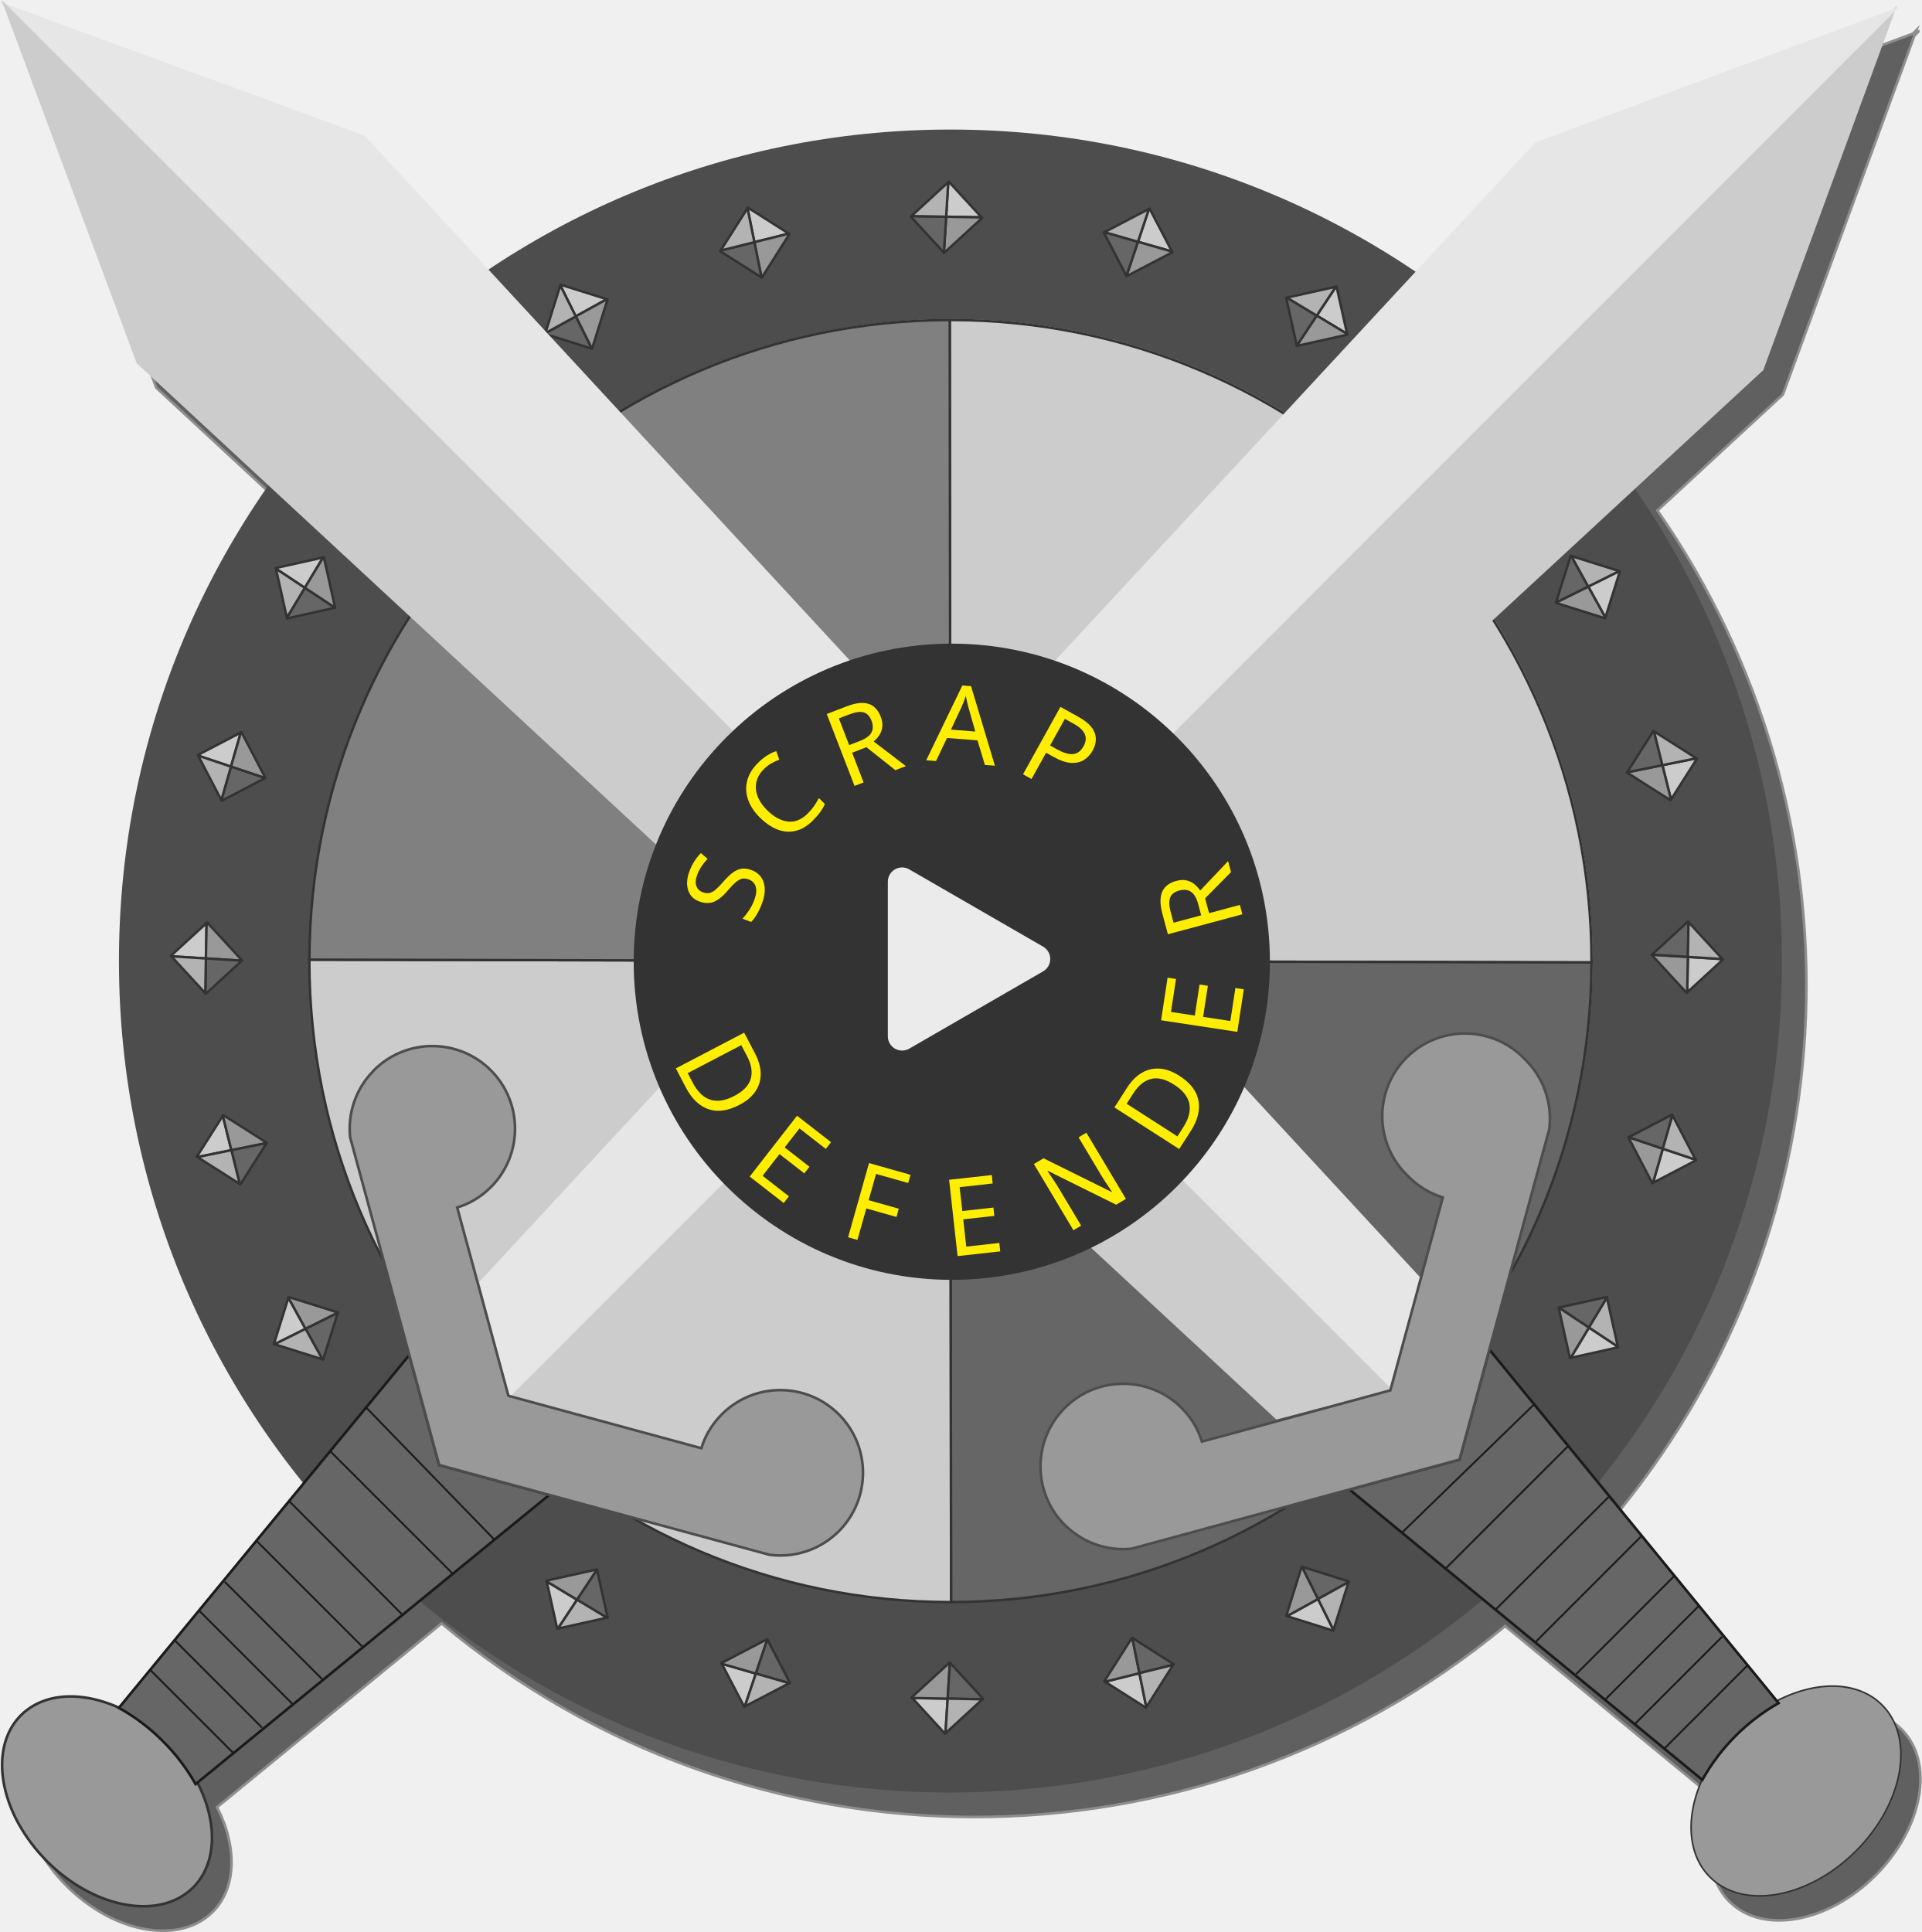
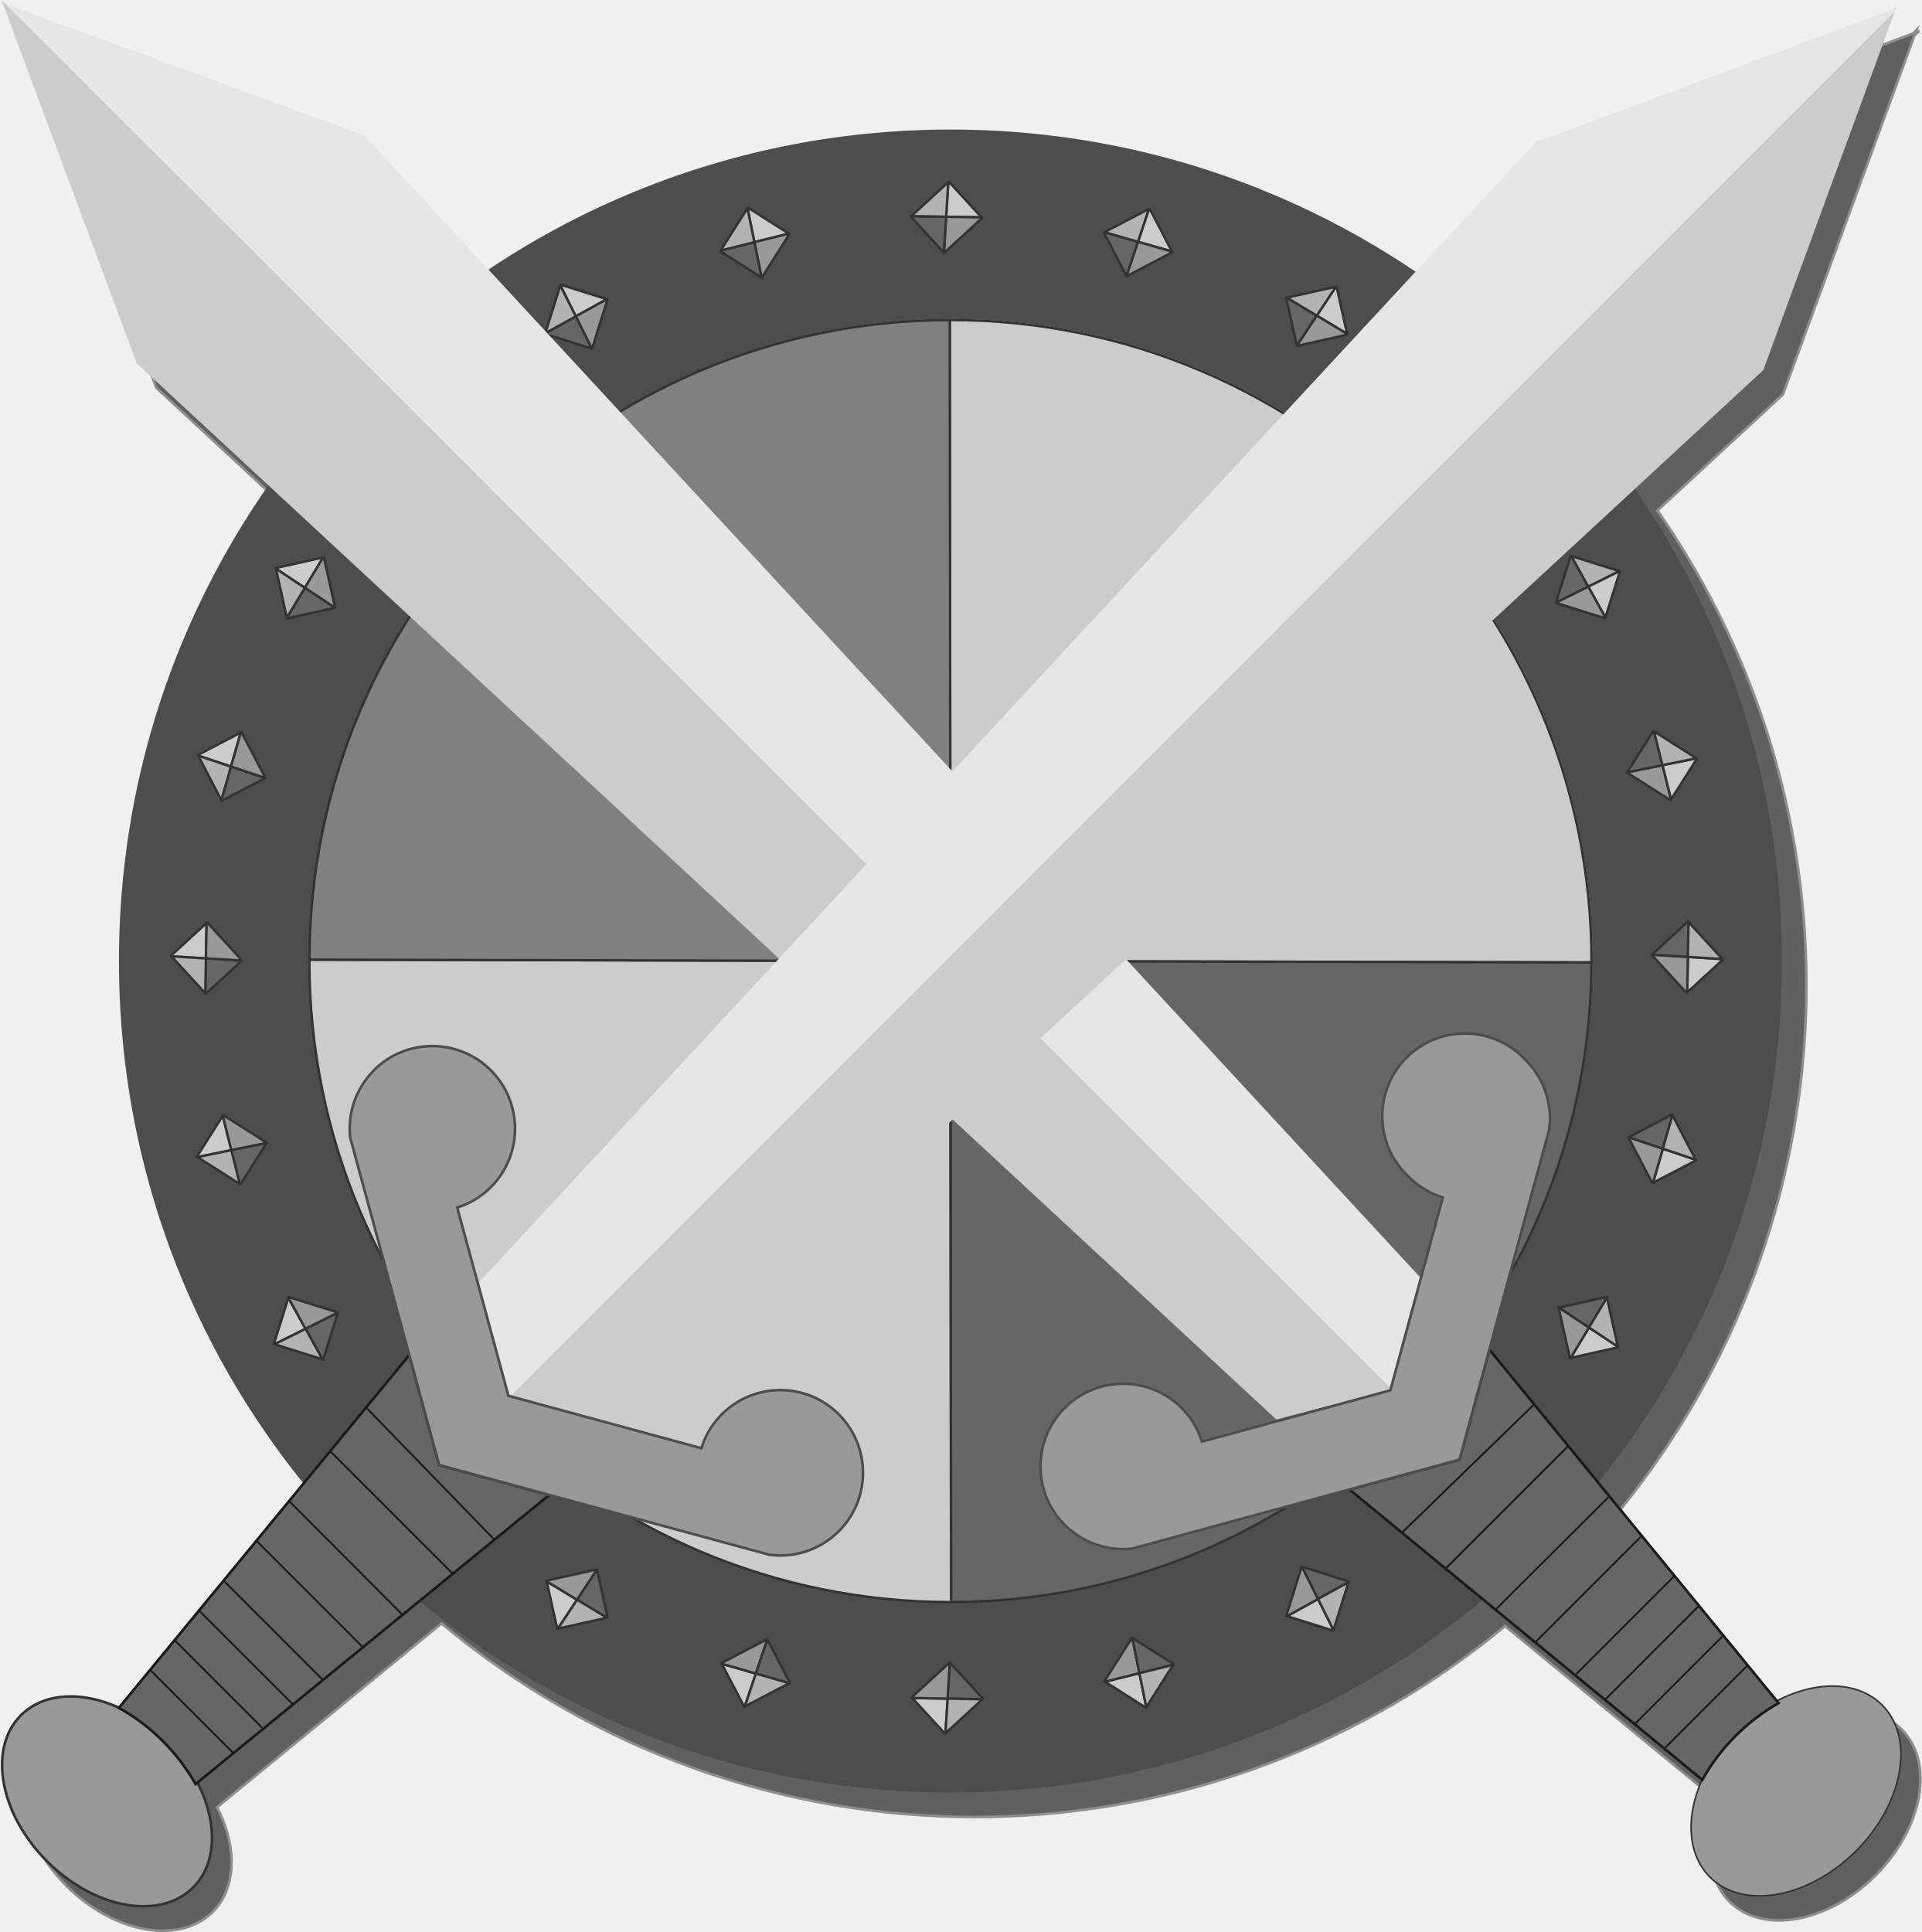
- <svg xmlns="http://www.w3.org/2000/svg" viewBox="0 0 786.02 790.22">
+ <svg xmlns="http://www.w3.org/2000/svg" id="Layer_3" data-name="Layer 3" viewBox="0 0 786.02 790.22">
  <defs>
    <style>
      .cls-1, .cls-15 {
        stroke: #4d4d4d;
      }

      .cls-1, .cls-11, .cls-13, .cls-14, .cls-15, .cls-16, .cls-17, .cls-4, .cls-5, .cls-6 {
        stroke-miterlimit: 10;
      }

      .cls-1, .cls-13, .cls-15, .cls-16 {
        stroke-width: 1.07px;
      }

      .cls-1 {
        opacity: 0.6;
      }

      .cls-2 {
        fill: #4d4d4d;
      }

      .cls-3, .cls-7 {
        fill: #ccc;
      }

      .cls-4 {
        fill: none;
      }

      .cls-10, .cls-11, .cls-16, .cls-4, .cls-5, .cls-6, .cls-7, .cls-8, .cls-9 {
        stroke: #333;
      }

      .cls-13, .cls-14, .cls-5, .cls-9 {
        fill: #666;
      }

      .cls-6 {
        fill: gray;
      }

      .cls-10, .cls-7, .cls-8, .cls-9 {
        stroke-linecap: round;
        stroke-linejoin: round;
      }

      .cls-11, .cls-15, .cls-16, .cls-8 {
        fill: #999;
      }

      .cls-10 {
        fill: #b3b3b3;
      }

      .cls-11 {
        stroke-width: 0.65px;
      }

      .cls-12, .cls-17 {
        fill: #e6e6e6;
      }

      .cls-13, .cls-14, .cls-17 {
        stroke: #1a1a1a;
      }

      .cls-14, .cls-17 {
        stroke-width: 0.76px;
      }
- 
-       .cls-18 {
-         fill: #333;
-       }
- 
-       .cls-19 {
-         font-size: 44.16px;
-         fill: #fe0;
-         font-family: ReggaeOne-Regular, Reggae One;
-       }
- 
-       .cls-20 {
-         opacity: 0.9;
-       }
- 
-       .cls-21 {
-         fill: #fff;
-       }
    </style>
  </defs>
-   <g id="Layer_3" data-name="Layer 3">
-     <g>
-       <path class="cls-1" d="M777.77,707.35c-9.95-10-27-10-43.06-1.65l-72.09-88.09a340.11,340.11,0,0,0,15.28-408.8l51.31-47.43L783,14.57,784.59,13l0-.11-1.14.43.38-1-1.43,1.43L636,68.21l-48.29,52.11a340.22,340.22,0,0,0-379.19.77L157.09,65.42,10.29,11.6,8.72,10l-.1,0L9,11.14l-1-.38,1.43,1.43,54.5,146.39L119,209.64a340.1,340.1,0,0,0,14.17,405.89l-76.52,93c-15.16-6.88-30.76-6.25-40.1,3.09-10.23,10.23-10,28-.91,44.44a70.19,70.19,0,0,0,26.47,26.65C58.68,792,76.64,792.3,87,782c9.89-9.9,10-26.83,1.77-42.82L180.6,664a340.08,340.08,0,0,0,435,1.07l88.54,72.88c-6.75,15.07-6.06,30.54,3.21,39.82,13.55,13.55,40.3,8.77,59.74-10.68S791.32,720.9,777.77,707.35Z" />
-       <circle class="cls-2" cx="388.74" cy="393.08" r="340.09" />
-       <circle class="cls-3" cx="388.97" cy="392.85" r="262.39" />
-     </g>
-     <g>
-       <path class="cls-4" d="M650.94,393.08v.58l-262.2-.57-.29-262.2h.29C533.55,130.89,650.94,248.28,650.94,393.08Z" />
-       <path class="cls-5" d="M650.94,393.66C650.63,538.11,533.51,655.13,389,655.28l-.28-262.19Z" />
-       <path class="cls-4" d="M389,655.28h-.28c-144.8,0-262.19-117.39-262.19-262.2v-.57l262.19.58Z" />
-       <path class="cls-6" d="M388.74,393.09l-262.19-.58c.31-144.44,117.42-261.46,261.9-261.62Z" />
-     </g>
-     <g>
+   <g>
+     <path class="cls-1" d="M777.77,707.35c-9.95-10-27-10-43.06-1.65l-72.09-88.09a340.11,340.11,0,0,0,15.28-408.8l51.31-47.43L783,14.57,784.59,13l0-.11-1.14.43.38-1-1.43,1.43L636,68.21l-48.29,52.11a340.22,340.22,0,0,0-379.19.77L157.09,65.42,10.29,11.6,8.72,10l-.1,0L9,11.14l-1-.38,1.43,1.43,54.5,146.39L119,209.64a340.1,340.1,0,0,0,14.17,405.89l-76.52,93c-15.16-6.88-30.76-6.25-40.1,3.09-10.23,10.23-10,28-.91,44.44a70.19,70.19,0,0,0,26.47,26.65C58.68,792,76.64,792.3,87,782c9.89-9.9,10-26.83,1.77-42.82L180.6,664a340.08,340.08,0,0,0,435,1.07l88.54,72.88c-6.75,15.07-6.06,30.54,3.21,39.82,13.55,13.55,40.3,8.77,59.74-10.68S791.32,720.9,777.77,707.35Z" />
+     <circle class="cls-2" cx="388.74" cy="393.08" r="340.09" />
+     <circle class="cls-3" cx="388.97" cy="392.85" r="262.39" />
+   </g>
+   <g>
+     <path class="cls-4" d="M650.94,393.08v.58l-262.2-.57-.29-262.2h.29C533.55,130.89,650.94,248.28,650.94,393.08Z" />
+     <path class="cls-5" d="M650.94,393.66C650.63,538.11,533.51,655.13,389,655.28l-.28-262.19Z" />
+     <path class="cls-4" d="M389,655.28h-.28c-144.8,0-262.19-117.39-262.19-262.2v-.57l262.19.58Z" />
+     <path class="cls-6" d="M388.74,393.09l-262.19-.58c.31-144.44,117.42-261.46,261.9-261.62Z" />
+   </g>
+   <g>
+     <g>
+       <polygon class="cls-7" points="388.06 74.3 401.49 88.92 386.98 88.64 387.85 74.5 388.06 74.3" />
+       <polygon class="cls-8" points="401.49 88.92 401.7 89.15 386.14 103.44 386.06 103.35 386.98 88.64 401.49 88.92" />
+       <polygon class="cls-9" points="386.98 88.64 386.06 103.35 372.51 88.59 372.74 88.38 386.98 88.64" />
+       <polygon class="cls-10" points="387.85 74.5 386.98 88.64 372.74 88.38 387.85 74.5" />
+     </g>
+     <g>
+       <polygon class="cls-7" points="470.19 85.32 479.37 102.91 465.43 98.89 469.93 85.45 470.19 85.32" />
+       <polygon class="cls-8" points="479.37 102.91 479.52 103.19 460.79 112.97 460.73 112.86 465.43 98.89 479.37 102.91" />
+       <polygon class="cls-9" points="465.43 98.89 460.73 112.86 451.46 95.1 451.74 94.95 465.43 98.89" />
+       <polygon class="cls-10" points="469.93 85.45 465.43 98.89 451.74 94.95 469.93 85.45" />
+     </g>
+     <g>
+       <polygon class="cls-7" points="546.66 117.22 550.98 136.58 538.55 129.09 546.38 117.28 546.66 117.22" />
+       <polygon class="cls-8" points="550.98 136.58 551.05 136.89 530.43 141.49 530.4 141.37 538.55 129.09 550.98 136.58" />
+       <polygon class="cls-9" points="538.55 129.09 530.4 141.37 526.04 121.81 526.35 121.74 538.55 129.09" />
+       <polygon class="cls-10" points="546.38 117.28 538.55 129.09 526.35 121.74 546.38 117.28" />
+     </g>
+     <g>
+       <polygon class="cls-7" points="612.27 167.82 611.43 187.64 601.37 177.19 611.99 167.81 612.27 167.82" />
+       <polygon class="cls-8" points="611.43 187.64 611.42 187.96 590.31 187.06 590.32 186.94 601.37 177.19 611.43 187.64" />
+       <polygon class="cls-9" points="601.37 177.19 590.32 186.94 591.17 166.92 591.49 166.93 601.37 177.19" />
+       <polygon class="cls-10" points="611.99 167.81 601.37 177.19 591.49 166.93 611.99 167.81" />
+     </g>
+     <g>
+       <polygon class="cls-7" points="662.55 233.68 656.61 252.61 649.59 239.91 662.28 233.59 662.55 233.68" />
+       <polygon class="cls-8" points="656.61 252.61 656.51 252.91 636.36 246.58 636.4 246.46 649.59 239.91 656.61 252.61" />
+       <polygon class="cls-9" points="649.59 239.91 636.4 246.46 642.4 227.35 642.7 227.44 649.59 239.91" />
+       <polygon class="cls-10" points="662.28 233.59 649.59 239.91 642.7 227.44 662.28 233.59" />
+     </g>
+     <g>
+       <polygon class="cls-7" points="694.08 310.31 683.44 327.05 679.94 312.97 693.83 310.15 694.08 310.31" />
+       <polygon class="cls-8" points="683.44 327.05 683.26 327.32 665.43 315.99 665.5 315.89 679.94 312.97 683.44 327.05" />
+       <polygon class="cls-9" points="679.94 312.97 665.5 315.89 676.25 298.98 676.51 299.15 679.94 312.97" />
+       <polygon class="cls-10" points="693.83 310.15 679.94 312.97 676.51 299.15 693.83 310.15" />
+     </g>
+     <g>
+       <polygon class="cls-7" points="704.69 392.48 690.08 405.9 690.35 391.39 704.49 392.27 704.69 392.48" />
+       <polygon class="cls-8" points="690.08 405.9 689.84 406.12 675.55 390.56 675.64 390.48 690.35 391.39 690.08 405.9" />
+       <polygon class="cls-9" points="690.35 391.39 675.64 390.48 690.4 376.92 690.62 377.16 690.35 391.39" />
+       <polygon class="cls-10" points="704.49 392.27 690.35 391.39 690.62 377.16 704.49 392.27" />
+     </g>
+     <g>
+       <polygon class="cls-7" points="693.67 474.61 676.09 483.79 680.1 469.84 693.54 474.35 693.67 474.61" />
+       <polygon class="cls-8" points="676.09 483.79 675.8 483.94 666.03 465.21 666.14 465.15 680.1 469.84 676.09 483.79" />
+       <polygon class="cls-9" points="680.1 469.84 666.14 465.15 683.9 455.88 684.04 456.16 680.1 469.84" />
+       <polygon class="cls-10" points="693.54 474.35 680.1 469.84 684.04 456.16 693.54 474.35" />
+     </g>
+     <g>
+       <polygon class="cls-7" points="661.78 551.08 642.41 555.4 649.9 542.97 661.71 550.8 661.78 551.08" />
+       <polygon class="cls-8" points="642.41 555.4 642.1 555.47 637.5 534.85 637.63 534.82 649.9 542.97 642.41 555.4" />
+       <polygon class="cls-9" points="649.9 542.97 637.63 534.82 657.18 530.46 657.25 530.77 649.9 542.97" />
+       <polygon class="cls-10" points="661.71 550.8 649.9 542.97 657.25 530.77 661.71 550.8" />
+     </g>
+     <g>
+       <polygon class="cls-7" points="611.17 616.69 591.35 615.85 601.8 605.78 611.19 616.4 611.17 616.69" />
+       <polygon class="cls-8" points="591.35 615.85 591.03 615.84 591.93 594.73 592.05 594.74 601.8 605.78 591.35 615.85" />
+       <polygon class="cls-9" points="601.8 605.78 592.05 594.74 612.07 595.59 612.06 595.9 601.8 605.78" />
+       <polygon class="cls-10" points="611.19 616.4 601.8 605.78 612.06 595.9 611.19 616.4" />
+     </g>
+     <g>
+       <polygon class="cls-7" points="545.32 666.97 526.39 661.03 539.09 654.01 545.4 666.7 545.32 666.97" />
+       <polygon class="cls-8" points="526.39 661.03 526.08 660.93 532.41 640.78 532.53 640.82 539.09 654.01 526.39 661.03" />
+       <polygon class="cls-9" points="539.09 654.01 532.53 640.82 551.64 646.82 551.55 647.12 539.09 654.01" />
+       <polygon class="cls-10" points="545.4 666.7 539.09 654.01 551.55 647.12 545.4 666.7" />
+     </g>
+     <g>
+       <polygon class="cls-7" points="468.69 698.49 451.94 687.85 466.03 684.36 468.84 698.25 468.69 698.49" />
+       <polygon class="cls-8" points="451.94 687.85 451.67 687.68 463 669.85 463.11 669.92 466.03 684.36 451.94 687.85" />
+       <polygon class="cls-9" points="466.03 684.36 463.11 669.92 480.02 680.66 479.85 680.93 466.03 684.36" />
+       <polygon class="cls-10" points="468.84 698.25 466.03 684.36 479.85 680.93 468.84 698.25" />
+     </g>
+     <g>
+       <polygon class="cls-7" points="386.51 709.11 373.09 694.5 387.6 694.77 386.72 708.91 386.51 709.11" />
+       <polygon class="cls-8" points="373.09 694.5 372.87 694.26 388.43 679.97 388.52 680.06 387.6 694.77 373.09 694.5" />
+       <polygon class="cls-9" points="387.6 694.77 388.52 680.06 402.07 694.82 401.83 695.03 387.6 694.77" />
+       <polygon class="cls-10" points="386.72 708.91 387.6 694.77 401.83 695.03 386.72 708.91" />
+     </g>
+     <g>
+       <polygon class="cls-7" points="304.39 698.09 295.2 680.5 309.15 684.52 304.64 697.96 304.39 698.09" />
+       <polygon class="cls-8" points="295.2 680.5 295.06 680.22 313.79 670.44 313.84 670.55 309.15 684.52 295.2 680.5" />
+       <polygon class="cls-9" points="309.15 684.52 313.84 670.55 323.11 688.32 322.83 688.46 309.15 684.52" />
+       <polygon class="cls-10" points="304.64 697.96 309.15 684.52 322.83 688.46 304.64 697.96" />
+     </g>
+     <g>
+       <polygon class="cls-7" points="227.91 666.2 223.6 646.83 236.03 654.32 228.2 666.13 227.91 666.2" />
+       <polygon class="cls-8" points="223.6 646.83 223.53 646.52 244.15 641.92 244.17 642.04 236.03 654.32 223.6 646.83" />
+       <polygon class="cls-9" points="236.03 654.32 244.17 642.04 248.53 661.6 248.22 661.67 236.03 654.32" />
+       <polygon class="cls-10" points="228.2 666.13 236.03 654.32 248.22 661.67 228.2 666.13" />
+     </g>
+     <g>
+       <polygon class="cls-7" points="162.3 615.59 163.14 595.77 173.21 606.22 162.59 615.61 162.3 615.59" />
+       <polygon class="cls-8" points="163.14 595.77 163.16 595.45 184.26 596.35 184.26 596.47 173.21 606.22 163.14 595.77" />
+       <polygon class="cls-9" points="173.21 606.22 184.26 596.47 183.41 616.49 183.09 616.48 173.21 606.22" />
+       <polygon class="cls-10" points="162.59 615.61 173.21 606.22 183.09 616.48 162.59 615.61" />
+     </g>
+     <g>
+       <polygon class="cls-7" points="112.02 549.73 117.96 530.8 124.98 543.51 112.3 549.82 112.02 549.73" />
+       <polygon class="cls-8" points="117.96 530.8 118.06 530.5 138.22 536.83 138.18 536.95 124.98 543.51 117.96 530.8" />
+       <polygon class="cls-9" points="124.98 543.51 138.18 536.95 132.18 556.06 131.87 555.97 124.98 543.51" />
+       <polygon class="cls-10" points="112.3 549.82 124.98 543.51 131.87 555.97 112.3 549.82" />
+     </g>
+     <g>
+       <polygon class="cls-7" points="80.5 473.1 91.14 456.36 94.63 470.44 80.74 473.26 80.5 473.1" />
+       <polygon class="cls-8" points="91.14 456.36 91.31 456.09 109.14 467.42 109.08 467.52 94.63 470.44 91.14 456.36" />
+       <polygon class="cls-9" points="94.63 470.44 109.08 467.52 98.33 484.44 98.06 484.26 94.63 470.44" />
+       <polygon class="cls-10" points="80.74 473.26 94.63 470.44 98.06 484.26 80.74 473.26" />
+     </g>
+     <g>
+       <polygon class="cls-7" points="69.89 390.93 84.5 377.51 84.22 392.02 70.08 391.14 69.89 390.93" />
+       <polygon class="cls-8" points="84.5 377.51 84.73 377.29 99.02 392.85 98.93 392.93 84.22 392.02 84.5 377.51" />
+       <polygon class="cls-9" points="84.22 392.02 98.93 392.93 84.17 406.49 83.96 406.25 84.22 392.02" />
+       <polygon class="cls-10" points="70.08 391.14 84.22 392.02 83.96 406.25 70.08 391.14" />
+     </g>
+     <g>
+       <polygon class="cls-7" points="80.9 308.81 98.49 299.62 94.47 313.57 81.04 309.06 80.9 308.81" />
+       <polygon class="cls-8" points="98.49 299.62 98.77 299.48 108.55 318.2 108.44 318.26 94.47 313.57 98.49 299.62" />
+       <polygon class="cls-9" points="94.47 313.57 108.44 318.26 90.68 327.53 90.53 327.25 94.47 313.57" />
+       <polygon class="cls-10" points="81.04 309.06 94.47 313.57 90.53 327.25 81.04 309.06" />
+     </g>
+     <g>
+       <polygon class="cls-7" points="112.8 232.33 132.16 228.01 124.67 240.44 112.86 232.61 112.8 232.33" />
+       <polygon class="cls-8" points="132.16 228.01 132.47 227.94 137.07 248.56 136.95 248.59 124.67 240.44 132.16 228.01" />
+       <polygon class="cls-9" points="124.67 240.44 136.95 248.59 117.39 252.95 117.32 252.64 124.67 240.44" />
+       <polygon class="cls-10" points="112.86 232.61 124.67 240.44 117.32 252.64 112.86 232.61" />
+     </g>
+     <g>
+       <polygon class="cls-7" points="163.4 166.72 183.22 167.56 172.77 177.63 163.39 167.01 163.4 166.72" />
+       <polygon class="cls-8" points="183.22 167.56 183.54 167.57 182.64 188.68 182.52 188.68 172.77 177.63 183.22 167.56" />
+       <polygon class="cls-9" points="172.77 177.63 182.52 188.68 162.5 187.82 162.52 187.51 172.77 177.63" />
+       <polygon class="cls-10" points="163.39 167.01 172.77 177.63 162.52 187.51 163.39 167.01" />
+     </g>
+     <g>
+       <polygon class="cls-7" points="229.26 116.44 248.19 122.38 235.49 129.4 229.17 116.72 229.26 116.44" />
+       <polygon class="cls-8" points="248.19 122.38 248.49 122.48 242.16 142.63 242.05 142.6 235.49 129.4 248.19 122.38" />
+       <polygon class="cls-9" points="235.49 129.4 242.05 142.6 222.93 136.59 223.03 136.29 235.49 129.4" />
+       <polygon class="cls-10" points="229.17 116.72 235.49 129.4 223.03 136.29 229.17 116.72" />
+     </g>
+     <g>
+       <polygon class="cls-7" points="305.89 84.92 322.63 95.56 308.55 99.05 305.73 85.16 305.89 84.92" />
+       <polygon class="cls-8" points="322.63 95.56 322.9 95.73 311.57 113.56 311.47 113.49 308.55 99.05 322.63 95.56" />
+       <polygon class="cls-9" points="308.55 99.05 311.47 113.49 294.56 102.75 294.73 102.48 308.55 99.05" />
+       <polygon class="cls-10" points="305.73 85.16 308.55 99.05 294.73 102.48 305.73 85.16" />
+     </g>
+   </g>
+   <g id="Layer_1" data-name="Layer 1">
+     <g>
+       <path class="cls-11" d="M699.37,767.75c-10.23-10.23-10-28-.9-44.44a70.07,70.07,0,0,1,26.46-26.65c16.56-9.31,34.52-9.63,44.84.69,13.55,13.55,8.77,40.29-10.66,59.72S712.92,781.3,699.37,767.75Z" />
+       <polygon class="cls-12" points="0 0.76 149.09 55.42 581.1 522.72 570.33 561.39 568.32 568.76 0 0.76" />
+       <polygon class="cls-3" points="55.92 148.59 0.62 0 0.72 0.04 569.05 568.03 568.97 568.32 561.32 570.4 522.03 580.6 55.92 148.59" />
      <g>
-         <polygon class="cls-7" points="388.06 74.3 401.49 88.92 386.98 88.64 387.85 74.5 388.06 74.3" />
-         <polygon class="cls-8" points="401.49 88.92 401.7 89.15 386.14 103.44 386.06 103.35 386.98 88.64 401.49 88.92" />
-         <polygon class="cls-9" points="386.98 88.64 386.06 103.35 372.51 88.59 372.74 88.38 386.98 88.64" />
-         <polygon class="cls-10" points="387.85 74.5 386.98 88.64 372.74 88.38 387.85 74.5" />
+         <path class="cls-13" d="M551.94,609.22l45-12.22,12.22-45L727.44,696.59A82.58,82.58,0,0,0,696.25,728Z" />
+         <g>
+           <line class="cls-14" x1="627.6" y1="574.28" x2="573.39" y2="626.9" />
+           <line class="cls-14" x1="641.18" y1="591.65" x2="591.18" y2="641.65" />
+           <line class="cls-14" x1="657.93" y1="612.28" x2="611.88" y2="658.17" />
+           <line class="cls-14" x1="671.08" y1="628.57" x2="627.88" y2="671.77" />
+           <line class="cls-14" x1="684.91" y1="644.49" x2="644.7" y2="684.7" />
+           <line class="cls-14" x1="694.77" y1="656.9" x2="656.8" y2="694.87" />
+           <line class="cls-14" x1="704.34" y1="669.46" x2="668.54" y2="705.26" />
+           <line class="cls-14" x1="714.81" y1="681.12" x2="680.8" y2="715.12" />
+         </g>
      </g>
+       <path class="cls-15" d="M435.47,623.72a33.82,33.82,0,1,1,47.83-47.83,3.79,3.79,0,0,1,.38.42,33,33,0,0,1,7.93,13.32l23-6.24L561,570.77l7.66-2.09,2.08-7.65,12.62-46.37,6.76-24.89a33.1,33.1,0,0,1-12.64-7.21c-.42-.38-.83-.76-1.23-1.16A33.82,33.82,0,1,1,624,433.57c.4.4.78.81,1.16,1.23A33.71,33.71,0,0,1,633.63,462l-2.38,8.71L621.91,505l-12.76,47-12.22,45-45,12.22-47,12.78-31.43,8.55-10.59,2.88a33.64,33.64,0,0,1-27-9.33A3.79,3.79,0,0,1,435.47,623.72Z" />
+     </g>
+     <g>
+       <path class="cls-16" d="M8.56,701.58c-10.23,10.23-10,28-.91,44.44a70.19,70.19,0,0,0,26.47,26.65C50.68,782,68.64,782.3,79,772c13.55-13.55,8.77-40.29-10.66-59.72S22.11,688,8.56,701.58Z" />
+       <polygon class="cls-3" points="775.87 2.29 721.21 151.38 253.91 583.39 207.87 570.61 775.87 2.29" />
+       <polygon class="cls-12" points="628.04 58.21 776.63 2.9 776.59 3.01 208.6 571.33 208.31 571.26 196.03 524.32 628.04 58.21" />
      <g>
-         <polygon class="cls-7" points="470.19 85.32 479.37 102.91 465.43 98.89 469.93 85.45 470.19 85.32" />
-         <polygon class="cls-8" points="479.37 102.91 479.52 103.19 460.79 112.97 460.73 112.86 465.43 98.89 479.37 102.91" />
-         <polygon class="cls-9" points="465.43 98.89 460.73 112.86 451.46 95.1 451.74 94.95 465.43 98.89" />
-         <polygon class="cls-10" points="469.93 85.45 465.43 98.89 451.74 94.95 469.93 85.45" />
+         <path class="cls-13" d="M167.41,554.22l12.22,45,45,12.23L80,729.73a81.19,81.19,0,0,0-13.38-17.54,80.26,80.26,0,0,0-18-13.65Z" />
+         <g>
+           <line class="cls-17" x1="202.35" y1="629.89" x2="149.73" y2="575.68" />
+           <line class="cls-17" x1="184.98" y1="643.47" x2="134.98" y2="593.47" />
+           <line class="cls-17" x1="164.35" y1="660.21" x2="118.46" y2="614.17" />
+           <line class="cls-17" x1="148.06" y1="673.37" x2="104.86" y2="630.17" />
+           <line class="cls-17" x1="132.14" y1="687.19" x2="91.93" y2="646.98" />
+           <line class="cls-17" x1="119.73" y1="697.06" x2="81.76" y2="659.09" />
+           <line class="cls-17" x1="107.17" y1="706.63" x2="71.37" y2="670.83" />
+           <line class="cls-17" x1="95.51" y1="717.09" x2="61.5" y2="683.08" />
+         </g>
      </g>
-       <g>
-         <polygon class="cls-7" points="546.66 117.22 550.98 136.58 538.55 129.09 546.38 117.28 546.66 117.22" />
-         <polygon class="cls-8" points="550.98 136.58 551.05 136.89 530.43 141.49 530.4 141.37 538.55 129.09 550.98 136.58" />
-         <polygon class="cls-9" points="538.55 129.09 530.4 141.37 526.04 121.81 526.35 121.74 538.55 129.09" />
-         <polygon class="cls-10" points="546.38 117.28 538.55 129.09 526.35 121.74 546.38 117.28" />
-       </g>
-       <g>
-         <polygon class="cls-7" points="612.27 167.82 611.43 187.64 601.37 177.19 611.99 167.81 612.27 167.82" />
-         <polygon class="cls-8" points="611.43 187.64 611.42 187.96 590.31 187.06 590.32 186.94 601.37 177.19 611.43 187.64" />
-         <polygon class="cls-9" points="601.37 177.19 590.32 186.94 591.17 166.92 591.49 166.93 601.37 177.19" />
-         <polygon class="cls-10" points="611.99 167.81 601.37 177.19 591.49 166.93 611.99 167.81" />
-       </g>
-       <g>
-         <polygon class="cls-7" points="662.55 233.68 656.61 252.61 649.59 239.91 662.28 233.59 662.55 233.68" />
-         <polygon class="cls-8" points="656.61 252.61 656.51 252.91 636.36 246.58 636.4 246.46 649.59 239.91 656.61 252.61" />
-         <polygon class="cls-9" points="649.59 239.91 636.4 246.46 642.4 227.35 642.7 227.44 649.59 239.91" />
-         <polygon class="cls-10" points="662.28 233.59 649.59 239.91 642.7 227.44 662.28 233.59" />
-       </g>
-       <g>
-         <polygon class="cls-7" points="694.08 310.31 683.44 327.05 679.94 312.97 693.83 310.15 694.08 310.31" />
-         <polygon class="cls-8" points="683.44 327.05 683.26 327.32 665.43 315.99 665.5 315.89 679.94 312.97 683.44 327.05" />
-         <polygon class="cls-9" points="679.94 312.97 665.5 315.89 676.25 298.98 676.51 299.15 679.94 312.97" />
-         <polygon class="cls-10" points="693.83 310.15 679.94 312.97 676.51 299.15 693.83 310.15" />
-       </g>
-       <g>
-         <polygon class="cls-7" points="704.69 392.48 690.08 405.9 690.35 391.39 704.49 392.27 704.69 392.48" />
-         <polygon class="cls-8" points="690.08 405.9 689.84 406.12 675.55 390.56 675.64 390.48 690.35 391.39 690.08 405.9" />
-         <polygon class="cls-9" points="690.35 391.39 675.64 390.48 690.4 376.92 690.62 377.16 690.35 391.39" />
-         <polygon class="cls-10" points="704.49 392.27 690.35 391.39 690.62 377.16 704.49 392.27" />
-       </g>
-       <g>
-         <polygon class="cls-7" points="693.67 474.61 676.09 483.79 680.1 469.84 693.54 474.35 693.67 474.61" />
-         <polygon class="cls-8" points="676.09 483.79 675.8 483.94 666.03 465.21 666.14 465.15 680.1 469.84 676.09 483.79" />
-         <polygon class="cls-9" points="680.1 469.84 666.14 465.15 683.9 455.88 684.04 456.16 680.1 469.84" />
-         <polygon class="cls-10" points="693.54 474.35 680.1 469.84 684.04 456.16 693.54 474.35" />
-       </g>
-       <g>
-         <polygon class="cls-7" points="661.78 551.08 642.41 555.4 649.9 542.97 661.71 550.8 661.78 551.08" />
-         <polygon class="cls-8" points="642.41 555.4 642.1 555.47 637.5 534.85 637.63 534.82 649.9 542.97 642.41 555.4" />
-         <polygon class="cls-9" points="649.9 542.97 637.63 534.82 657.18 530.46 657.25 530.77 649.9 542.97" />
-         <polygon class="cls-10" points="661.71 550.8 649.9 542.97 657.25 530.77 661.71 550.8" />
-       </g>
-       <g>
-         <polygon class="cls-7" points="611.17 616.69 591.35 615.85 601.8 605.78 611.19 616.4 611.17 616.69" />
-         <polygon class="cls-8" points="591.35 615.85 591.03 615.84 591.93 594.73 592.05 594.74 601.8 605.78 591.35 615.85" />
-         <polygon class="cls-9" points="601.8 605.78 592.05 594.74 612.07 595.59 612.06 595.9 601.8 605.78" />
-         <polygon class="cls-10" points="611.19 616.4 601.8 605.78 612.06 595.9 611.19 616.4" />
-       </g>
-       <g>
-         <polygon class="cls-7" points="545.32 666.97 526.39 661.03 539.09 654.01 545.4 666.7 545.32 666.97" />
-         <polygon class="cls-8" points="526.39 661.03 526.08 660.93 532.41 640.78 532.53 640.82 539.09 654.01 526.39 661.03" />
-         <polygon class="cls-9" points="539.09 654.01 532.53 640.82 551.64 646.82 551.55 647.12 539.09 654.01" />
-         <polygon class="cls-10" points="545.4 666.7 539.09 654.01 551.55 647.12 545.4 666.7" />
-       </g>
-       <g>
-         <polygon class="cls-7" points="468.69 698.49 451.94 687.85 466.03 684.36 468.84 698.25 468.69 698.49" />
-         <polygon class="cls-8" points="451.94 687.85 451.67 687.68 463 669.85 463.11 669.92 466.03 684.36 451.94 687.85" />
-         <polygon class="cls-9" points="466.03 684.36 463.11 669.92 480.02 680.66 479.85 680.93 466.03 684.36" />
-         <polygon class="cls-10" points="468.84 698.25 466.03 684.36 479.85 680.93 468.84 698.25" />
-       </g>
-       <g>
-         <polygon class="cls-7" points="386.51 709.11 373.09 694.5 387.6 694.77 386.72 708.91 386.51 709.11" />
-         <polygon class="cls-8" points="373.09 694.5 372.87 694.26 388.43 679.97 388.52 680.06 387.6 694.77 373.09 694.5" />
-         <polygon class="cls-9" points="387.6 694.77 388.52 680.06 402.07 694.82 401.83 695.03 387.6 694.77" />
-         <polygon class="cls-10" points="386.72 708.91 387.6 694.77 401.83 695.03 386.72 708.91" />
-       </g>
-       <g>
-         <polygon class="cls-7" points="304.39 698.09 295.2 680.5 309.15 684.52 304.64 697.96 304.39 698.09" />
-         <polygon class="cls-8" points="295.2 680.5 295.06 680.22 313.79 670.44 313.84 670.55 309.15 684.52 295.2 680.5" />
-         <polygon class="cls-9" points="309.15 684.52 313.84 670.55 323.11 688.32 322.83 688.46 309.15 684.52" />
-         <polygon class="cls-10" points="304.64 697.96 309.15 684.52 322.83 688.46 304.64 697.96" />
-       </g>
-       <g>
-         <polygon class="cls-7" points="227.91 666.2 223.6 646.83 236.03 654.32 228.2 666.13 227.91 666.2" />
-         <polygon class="cls-8" points="223.6 646.83 223.53 646.52 244.15 641.92 244.17 642.04 236.03 654.32 223.6 646.83" />
-         <polygon class="cls-9" points="236.03 654.32 244.17 642.04 248.53 661.6 248.22 661.67 236.03 654.32" />
-         <polygon class="cls-10" points="228.2 666.13 236.03 654.32 248.22 661.67 228.2 666.13" />
-       </g>
-       <g>
-         <polygon class="cls-7" points="162.3 615.59 163.14 595.77 173.21 606.22 162.59 615.61 162.3 615.59" />
-         <polygon class="cls-8" points="163.14 595.77 163.16 595.45 184.26 596.35 184.26 596.47 173.21 606.22 163.14 595.77" />
-         <polygon class="cls-9" points="173.21 606.22 184.26 596.47 183.41 616.49 183.09 616.48 173.21 606.22" />
-         <polygon class="cls-10" points="162.59 615.61 173.21 606.22 183.09 616.48 162.59 615.61" />
-       </g>
-       <g>
-         <polygon class="cls-7" points="112.02 549.73 117.96 530.8 124.98 543.51 112.3 549.82 112.02 549.73" />
-         <polygon class="cls-8" points="117.96 530.8 118.06 530.5 138.22 536.83 138.18 536.95 124.98 543.51 117.96 530.8" />
-         <polygon class="cls-9" points="124.98 543.51 138.18 536.95 132.18 556.06 131.87 555.97 124.98 543.51" />
-         <polygon class="cls-10" points="112.3 549.82 124.98 543.51 131.87 555.97 112.3 549.82" />
-       </g>
-       <g>
-         <polygon class="cls-7" points="80.5 473.1 91.14 456.36 94.63 470.44 80.74 473.26 80.5 473.1" />
-         <polygon class="cls-8" points="91.14 456.36 91.31 456.09 109.14 467.42 109.08 467.52 94.63 470.44 91.14 456.36" />
-         <polygon class="cls-9" points="94.63 470.44 109.08 467.52 98.33 484.44 98.06 484.26 94.63 470.44" />
-         <polygon class="cls-10" points="80.74 473.26 94.63 470.44 98.06 484.26 80.74 473.26" />
-       </g>
-       <g>
-         <polygon class="cls-7" points="69.89 390.93 84.5 377.51 84.22 392.02 70.08 391.14 69.89 390.93" />
-         <polygon class="cls-8" points="84.5 377.51 84.73 377.29 99.02 392.85 98.93 392.93 84.22 392.02 84.5 377.51" />
-         <polygon class="cls-9" points="84.22 392.02 98.93 392.93 84.17 406.49 83.96 406.25 84.22 392.02" />
-         <polygon class="cls-10" points="70.08 391.14 84.22 392.02 83.96 406.25 70.08 391.14" />
-       </g>
-       <g>
-         <polygon class="cls-7" points="80.9 308.81 98.49 299.62 94.47 313.57 81.04 309.06 80.9 308.81" />
-         <polygon class="cls-8" points="98.49 299.62 98.77 299.48 108.55 318.2 108.44 318.26 94.47 313.57 98.49 299.62" />
-         <polygon class="cls-9" points="94.47 313.57 108.44 318.26 90.68 327.53 90.53 327.25 94.47 313.57" />
-         <polygon class="cls-10" points="81.04 309.06 94.47 313.57 90.53 327.25 81.04 309.06" />
-       </g>
-       <g>
-         <polygon class="cls-7" points="112.8 232.33 132.16 228.01 124.67 240.44 112.86 232.61 112.8 232.33" />
-         <polygon class="cls-8" points="132.16 228.01 132.47 227.94 137.07 248.56 136.95 248.59 124.67 240.44 132.16 228.01" />
-         <polygon class="cls-9" points="124.67 240.44 136.95 248.59 117.39 252.95 117.32 252.64 124.67 240.44" />
-         <polygon class="cls-10" points="112.86 232.61 124.67 240.44 117.32 252.64 112.86 232.61" />
-       </g>
-       <g>
-         <polygon class="cls-7" points="163.4 166.72 183.22 167.56 172.77 177.63 163.39 167.01 163.4 166.72" />
-         <polygon class="cls-8" points="183.22 167.56 183.54 167.57 182.64 188.68 182.52 188.68 172.77 177.63 183.22 167.56" />
-         <polygon class="cls-9" points="172.77 177.63 182.52 188.68 162.5 187.82 162.52 187.51 172.77 177.63" />
-         <polygon class="cls-10" points="163.39 167.01 172.77 177.63 162.52 187.51 163.39 167.01" />
-       </g>
-       <g>
-         <polygon class="cls-7" points="229.26 116.44 248.19 122.38 235.49 129.4 229.17 116.72 229.26 116.44" />
-         <polygon class="cls-8" points="248.19 122.38 248.49 122.48 242.16 142.63 242.05 142.6 235.49 129.4 248.19 122.38" />
-         <polygon class="cls-9" points="235.49 129.4 242.05 142.6 222.93 136.59 223.03 136.29 235.49 129.4" />
-         <polygon class="cls-10" points="229.17 116.72 235.49 129.4 223.03 136.29 229.17 116.72" />
-       </g>
-       <g>
-         <polygon class="cls-7" points="305.89 84.92 322.63 95.56 308.55 99.05 305.73 85.16 305.89 84.92" />
-         <polygon class="cls-8" points="322.63 95.56 322.9 95.73 311.57 113.56 311.47 113.49 308.55 99.05 322.63 95.56" />
-         <polygon class="cls-9" points="308.55 99.05 311.47 113.49 294.56 102.75 294.73 102.48 308.55 99.05" />
-         <polygon class="cls-10" points="305.73 85.16 308.55 99.05 294.73 102.48 305.73 85.16" />
-       </g>
-     </g>
-     <g id="Layer_1" data-name="Layer 1">
-       <g>
-         <path class="cls-11" d="M699.37,767.75c-10.23-10.23-10-28-.9-44.44a70.07,70.07,0,0,1,26.46-26.65c16.56-9.31,34.52-9.63,44.84.69,13.55,13.55,8.77,40.29-10.66,59.72S712.92,781.3,699.37,767.75Z" />
-         <polygon class="cls-12" points="0 0.76 149.09 55.42 581.1 522.72 570.33 561.39 568.32 568.76 0 0.76" />
-         <polygon class="cls-3" points="55.92 148.59 0.62 0 0.72 0.04 569.05 568.03 568.97 568.32 561.32 570.4 522.03 580.6 55.92 148.59" />
-         <g>
-           <path class="cls-13" d="M551.94,609.22l45-12.22,12.22-45L727.44,696.59A82.58,82.58,0,0,0,696.25,728Z" />
-           <g>
-             <line class="cls-14" x1="627.6" y1="574.28" x2="573.39" y2="626.9" />
-             <line class="cls-14" x1="641.18" y1="591.65" x2="591.18" y2="641.65" />
-             <line class="cls-14" x1="657.93" y1="612.28" x2="611.88" y2="658.17" />
-             <line class="cls-14" x1="671.08" y1="628.57" x2="627.88" y2="671.77" />
-             <line class="cls-14" x1="684.91" y1="644.49" x2="644.7" y2="684.7" />
-             <line class="cls-14" x1="694.77" y1="656.9" x2="656.8" y2="694.87" />
-             <line class="cls-14" x1="704.34" y1="669.46" x2="668.54" y2="705.26" />
-             <line class="cls-14" x1="714.81" y1="681.12" x2="680.8" y2="715.12" />
-           </g>
-         </g>
-         <path class="cls-15" d="M435.47,623.72a33.82,33.82,0,1,1,47.83-47.83,3.79,3.79,0,0,1,.38.42,33,33,0,0,1,7.93,13.32l23-6.24L561,570.77l7.66-2.09,2.08-7.65,12.62-46.37,6.76-24.89a33.1,33.1,0,0,1-12.64-7.21c-.42-.38-.83-.76-1.23-1.16A33.82,33.82,0,1,1,624,433.57c.4.4.78.81,1.16,1.23A33.71,33.71,0,0,1,633.63,462l-2.38,8.71L621.91,505l-12.76,47-12.22,45-45,12.22-47,12.78-31.43,8.55-10.59,2.88a33.64,33.64,0,0,1-27-9.33A3.79,3.79,0,0,1,435.47,623.72Z" />
-       </g>
-       <g>
-         <path class="cls-16" d="M8.56,701.58c-10.23,10.23-10,28-.91,44.44a70.19,70.19,0,0,0,26.47,26.65C50.68,782,68.64,782.3,79,772c13.55-13.55,8.77-40.29-10.66-59.72S22.11,688,8.56,701.58Z" />
-         <polygon class="cls-3" points="775.87 2.29 721.21 151.38 253.91 583.39 207.87 570.61 775.87 2.29" />
-         <polygon class="cls-12" points="628.04 58.21 776.63 2.9 776.59 3.01 208.6 571.33 208.31 571.26 196.03 524.32 628.04 58.21" />
-         <g>
-           <path class="cls-13" d="M167.41,554.22l12.22,45,45,12.23L80,729.73a81.19,81.19,0,0,0-13.38-17.54,80.26,80.26,0,0,0-18-13.65Z" />
-           <g>
-             <line class="cls-17" x1="202.35" y1="629.89" x2="149.73" y2="575.68" />
-             <line class="cls-17" x1="184.98" y1="643.47" x2="134.98" y2="593.47" />
-             <line class="cls-17" x1="164.35" y1="660.21" x2="118.46" y2="614.17" />
-             <line class="cls-17" x1="148.06" y1="673.37" x2="104.86" y2="630.17" />
-             <line class="cls-17" x1="132.14" y1="687.19" x2="91.93" y2="646.98" />
-             <line class="cls-17" x1="119.73" y1="697.06" x2="81.76" y2="659.09" />
-             <line class="cls-17" x1="107.17" y1="706.63" x2="71.37" y2="670.83" />
-             <line class="cls-17" x1="95.51" y1="717.09" x2="61.5" y2="683.08" />
-           </g>
-         </g>
-         <path class="cls-15" d="M152.91,437.76a33.82,33.82,0,1,1,47.83,47.83,3.79,3.79,0,0,1-.42.38A33,33,0,0,1,187,493.9l20.94,77,78.92,21.45a32.93,32.93,0,0,1,7.21-12.63c.38-.42.76-.84,1.16-1.24a33.82,33.82,0,1,1,47.83,47.84c-.4.4-.81.78-1.23,1.16a33.68,33.68,0,0,1-27.19,8.43l-135-36.7-36.43-134a33.64,33.64,0,0,1,9.33-27A3.69,3.69,0,0,1,152.91,437.76Z" />
-       </g>
-     </g>
-   </g>
-   <g id="Layer_4" data-name="Layer 4">
-     <g>
-       <circle class="cls-18" cx="388.74" cy="393.08" r="123.8" />
-       <path class="cls-18" d="M389.29,263.26A130.11,130.11,0,1,0,519.4,393.37,130.11,130.11,0,0,0,389.29,263.26Zm0,198.83A68.73,68.73,0,1,1,458,393.37,68.73,68.73,0,0,1,389.29,462.09Z" />
-       <g>
-         <text class="cls-19" transform="translate(307.43 379.57) rotate(-69.46)">S</text>
-         <text class="cls-19" transform="matrix(0.71, -0.71, 0.71, 0.71, 320.02, 347.43)">C</text>
-         <text class="cls-19" transform="translate(345.52 323) rotate(-21.12)">R</text>
-         <text class="cls-19" transform="translate(378.83 310.96) rotate(4.53)">A</text>
-         <text class="cls-19" transform="translate(414.68 314.62) rotate(29.02)">P</text>
-         <text class="cls-19" transform="matrix(0.67, 0.74, -0.74, 0.67, 444.03, 333.02)"> </text>
-         <text class="cls-19" transform="translate(274.44 433.2) rotate(62.39)">D</text>
-         <text class="cls-19" transform="translate(303.25 478.61) rotate(37.88)">E</text>
-         <text class="cls-19" transform="translate(342.75 504.9) rotate(15.77)">F</text>
-         <text class="cls-19" transform="matrix(0.99, -0.11, 0.11, 0.99, 387.42, 514.24)">E</text>
-         <text class="cls-19" transform="translate(435.36 505.38) rotate(-30.85)">N</text>
-         <text class="cls-19" transform="matrix(0.54, -0.84, 0.84, 0.54, 479.98, 473.57)">D</text>
-         <text class="cls-19" transform="translate(505.42 426.29) rotate(-81.33)">E</text>
-         <text class="cls-19" transform="translate(509.25 378.09) rotate(-105.03)">R</text>
-         <text class="cls-19" transform="matrix(-0.55, -0.83, 0.83, -0.55, 493.29, 333.24)"> </text>
-       </g>
-       <g class="cls-20">
-         <path class="cls-21" d="M426.65,387.2a5.84,5.84,0,0,1,0,10.1l-27.39,15.81-27.38,15.81a5.83,5.83,0,0,1-8.75-5.05V360.63a5.83,5.83,0,0,1,8.75-5.05l27.38,15.81Z" />
-       </g>
+       <path class="cls-15" d="M152.91,437.76a33.82,33.82,0,1,1,47.83,47.83,3.79,3.79,0,0,1-.42.38A33,33,0,0,1,187,493.9l20.94,77,78.92,21.45a32.93,32.93,0,0,1,7.21-12.63c.38-.42.76-.84,1.16-1.24a33.82,33.82,0,1,1,47.83,47.84c-.4.4-.81.78-1.23,1.16a33.68,33.68,0,0,1-27.19,8.43l-135-36.7-36.43-134a33.64,33.64,0,0,1,9.33-27A3.69,3.69,0,0,1,152.91,437.76Z" />
    </g>
  </g>
</svg>
